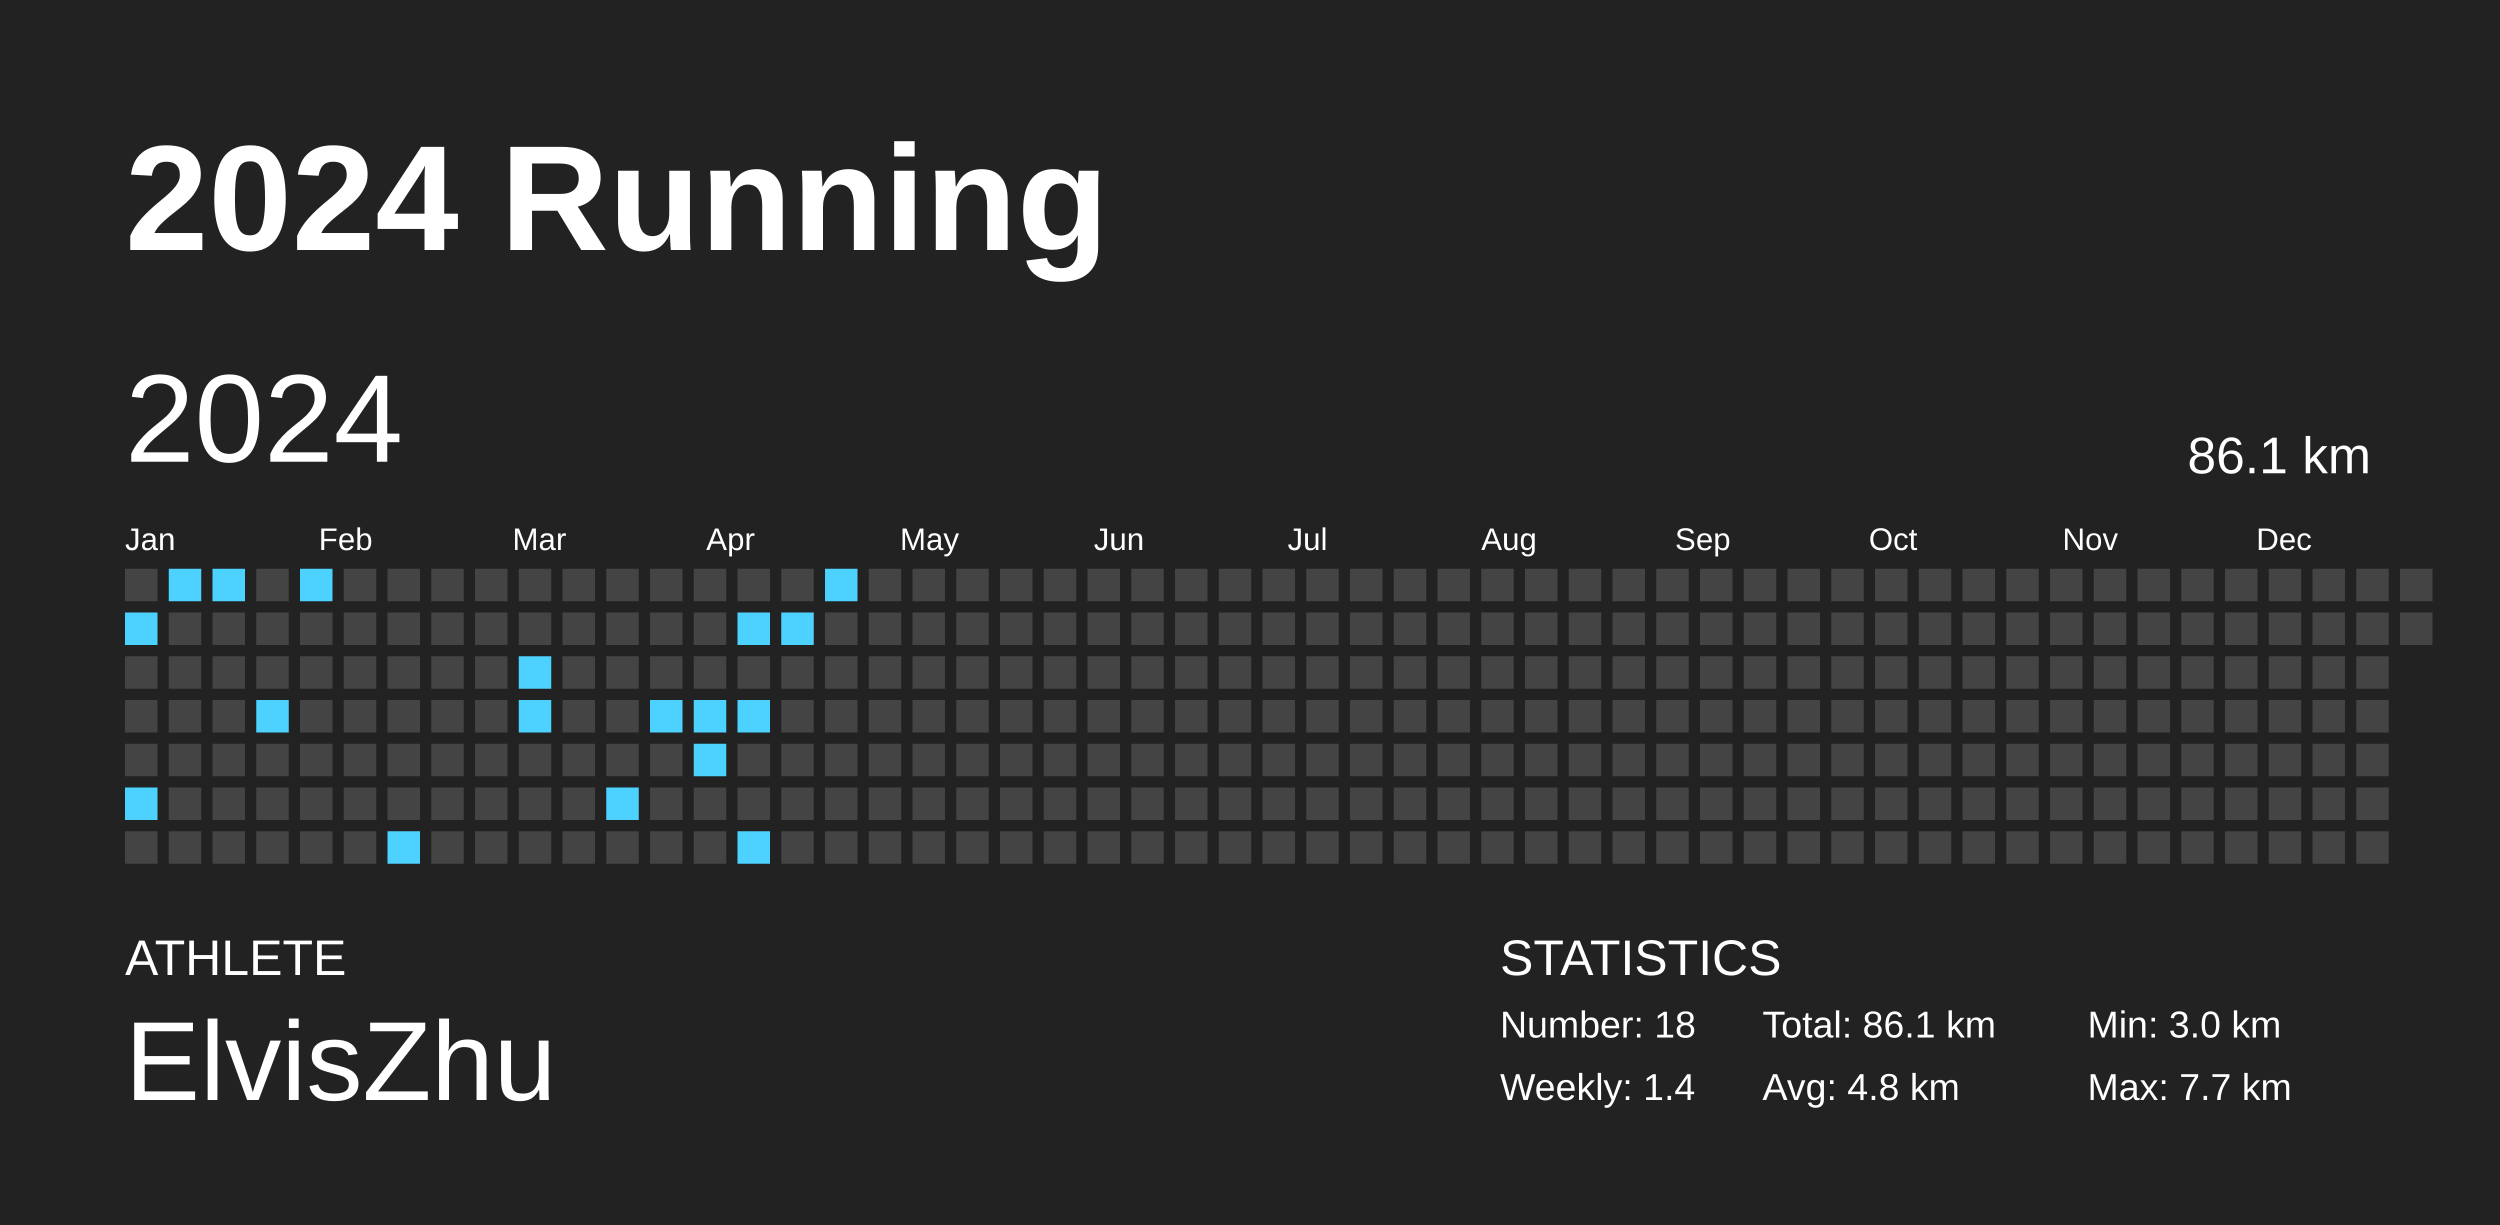
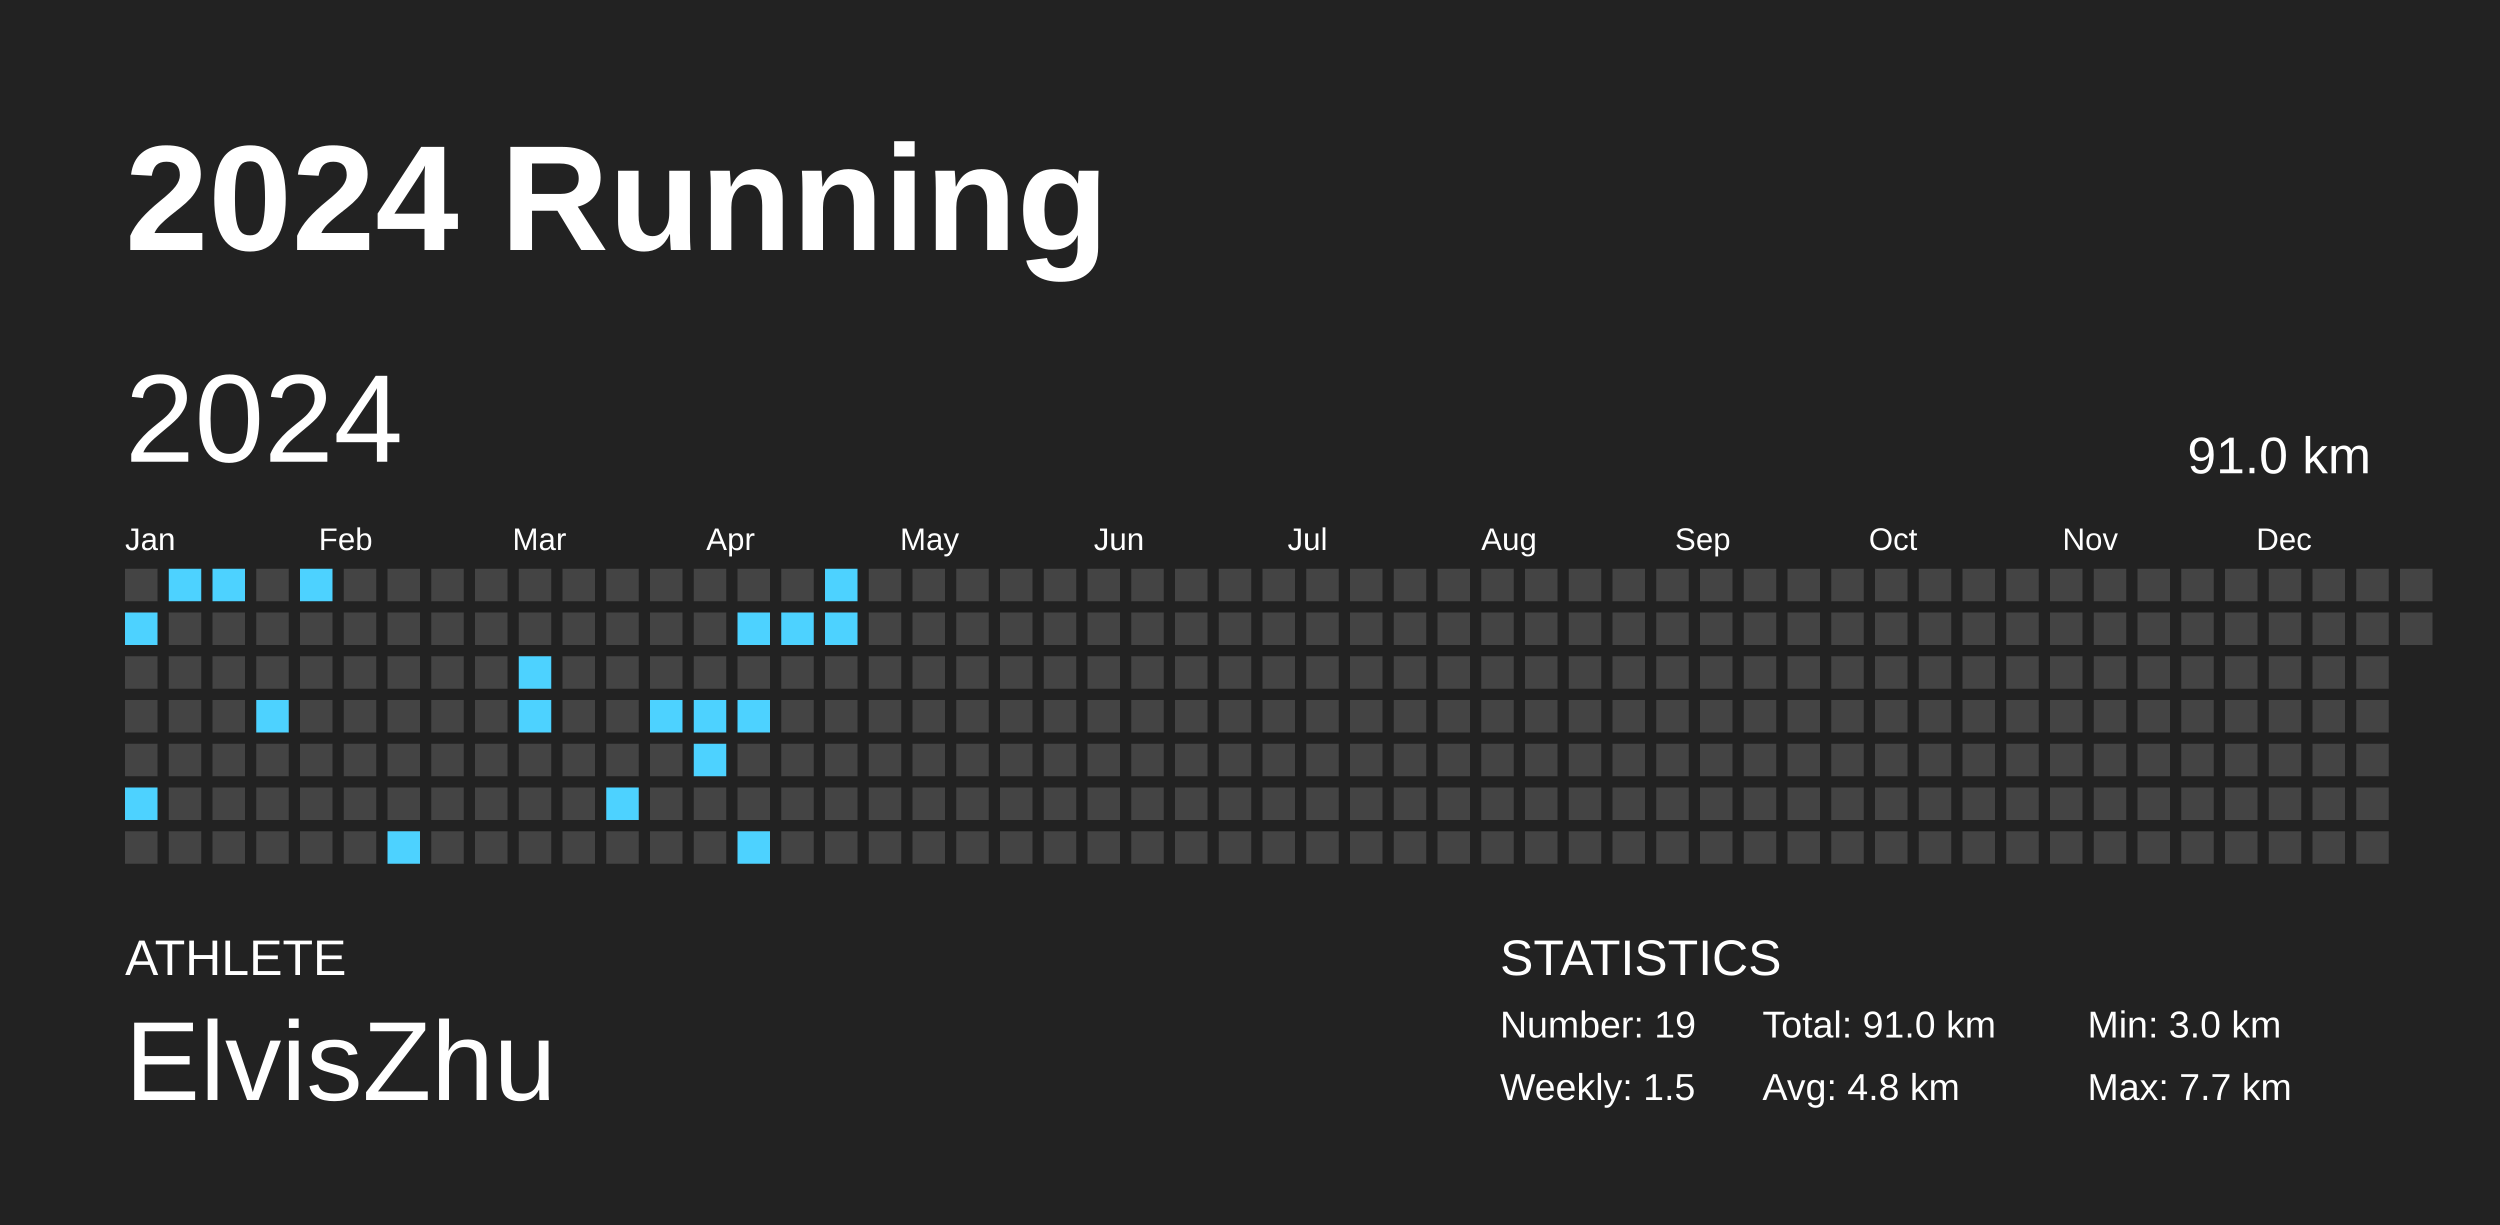
<svg xmlns="http://www.w3.org/2000/svg" baseProfile="full" height="98mm" version="1.1" viewBox="0,0,200,98" width="200mm">
  <defs />
  <rect fill="#222222" height="98" width="200" x="0" y="0" />
  <text fill="#FFFFFF" style="font-size:12px; font-family:Arial; font-weight:bold;" x="10" y="20">2024 Running</text>
  <text fill="#FFFFFF" style="font-size:4px; font-family:Arial" x="10" y="78">ATHLETE</text>
  <text fill="#FFFFFF" style="font-size:9px; font-family:Arial" x="10" y="88">ElvisZhu</text>
  <text fill="#FFFFFF" style="font-size:4px; font-family:Arial" x="120" y="78">STATISTICS</text>
-   <text fill="#FFFFFF" style="font-size:3px; font-family:Arial" x="120" y="83">Number: 18</text>
-   <text fill="#FFFFFF" style="font-size:3px; font-family:Arial" x="120" y="88">Weekly: 1.4</text>
-   <text fill="#FFFFFF" style="font-size:3px; font-family:Arial" x="141" y="83">Total: 86.1 km</text>
+   <text fill="#FFFFFF" style="font-size:3px; font-family:Arial" x="120" y="83">Number: 19</text>
+   <text fill="#FFFFFF" style="font-size:3px; font-family:Arial" x="120" y="88">Weekly: 1.5</text>
+   <text fill="#FFFFFF" style="font-size:3px; font-family:Arial" x="141" y="83">Total: 91.0 km</text>
  <text fill="#FFFFFF" style="font-size:3px; font-family:Arial" x="141" y="88">Avg: 4.8 km</text>
  <text fill="#FFFFFF" style="font-size:3px; font-family:Arial" x="167" y="83">Min: 3.0 km</text>
  <text fill="#FFFFFF" style="font-size:3px; font-family:Arial" x="167" y="88">Max: 7.7 km</text>
  <text dominant-baseline="hanging" fill="#FFFFFF" style="font-size:10.0px; font-family:Arial;" x="10" y="30">2024</text>
-   <text dominant-baseline="hanging" fill="#FFFFFF" style="font-size:4.125px; font-family:Arial;" x="175" y="35">86.1 km</text>
+   <text dominant-baseline="hanging" fill="#FFFFFF" style="font-size:4.125px; font-family:Arial;" x="175" y="35">91.0 km</text>
  <text fill="#FFFFFF" style="font-size:2.5px; font-family:Arial" x="10.0" y="44">Jan</text>
  <text fill="#FFFFFF" style="font-size:2.5px; font-family:Arial" x="25.5" y="44">Feb</text>
  <text fill="#FFFFFF" style="font-size:2.5px; font-family:Arial" x="41.0" y="44">Mar</text>
  <text fill="#FFFFFF" style="font-size:2.5px; font-family:Arial" x="56.5" y="44">Apr</text>
  <text fill="#FFFFFF" style="font-size:2.5px; font-family:Arial" x="72.0" y="44">May</text>
  <text fill="#FFFFFF" style="font-size:2.5px; font-family:Arial" x="87.5" y="44">Jun</text>
  <text fill="#FFFFFF" style="font-size:2.5px; font-family:Arial" x="103.0" y="44">Jul</text>
  <text fill="#FFFFFF" style="font-size:2.5px; font-family:Arial" x="118.5" y="44">Aug</text>
  <text fill="#FFFFFF" style="font-size:2.5px; font-family:Arial" x="134.0" y="44">Sep</text>
  <text fill="#FFFFFF" style="font-size:2.5px; font-family:Arial" x="149.5" y="44">Oct</text>
  <text fill="#FFFFFF" style="font-size:2.5px; font-family:Arial" x="165.0" y="44">Nov</text>
  <text fill="#FFFFFF" style="font-size:2.5px; font-family:Arial" x="180.5" y="44">Dec</text>
  <rect fill="#444444" height="2.6" width="2.6" x="10.0" y="45.5" />
  <rect fill="#4dd2ff" height="2.6" width="2.6" x="10.0" y="49.0" />
  <rect fill="#444444" height="2.6" width="2.6" x="10.0" y="52.5" />
  <rect fill="#444444" height="2.6" width="2.6" x="10.0" y="56.0" />
  <rect fill="#444444" height="2.6" width="2.6" x="10.0" y="59.5" />
  <rect fill="#4dd2ff" height="2.6" width="2.6" x="10.0" y="63.0" />
  <rect fill="#444444" height="2.6" width="2.6" x="10.0" y="66.5" />
  <rect fill="#4dd2ff" height="2.6" width="2.6" x="13.5" y="45.5" />
  <rect fill="#444444" height="2.6" width="2.6" x="13.5" y="49.0" />
  <rect fill="#444444" height="2.6" width="2.6" x="13.5" y="52.5" />
  <rect fill="#444444" height="2.6" width="2.6" x="13.5" y="56.0" />
  <rect fill="#444444" height="2.6" width="2.6" x="13.5" y="59.5" />
  <rect fill="#444444" height="2.6" width="2.6" x="13.5" y="63.0" />
  <rect fill="#444444" height="2.6" width="2.6" x="13.5" y="66.5" />
  <rect fill="#4dd2ff" height="2.6" width="2.6" x="17.0" y="45.5" />
  <rect fill="#444444" height="2.6" width="2.6" x="17.0" y="49.0" />
  <rect fill="#444444" height="2.6" width="2.6" x="17.0" y="52.5" />
  <rect fill="#444444" height="2.6" width="2.6" x="17.0" y="56.0" />
  <rect fill="#444444" height="2.6" width="2.6" x="17.0" y="59.5" />
  <rect fill="#444444" height="2.6" width="2.6" x="17.0" y="63.0" />
  <rect fill="#444444" height="2.6" width="2.6" x="17.0" y="66.5" />
  <rect fill="#444444" height="2.6" width="2.6" x="20.5" y="45.5" />
  <rect fill="#444444" height="2.6" width="2.6" x="20.5" y="49.0" />
  <rect fill="#444444" height="2.6" width="2.6" x="20.5" y="52.5" />
  <rect fill="#4dd2ff" height="2.6" width="2.6" x="20.5" y="56.0" />
  <rect fill="#444444" height="2.6" width="2.6" x="20.5" y="59.5" />
  <rect fill="#444444" height="2.6" width="2.6" x="20.5" y="63.0" />
  <rect fill="#444444" height="2.6" width="2.6" x="20.5" y="66.5" />
  <rect fill="#4dd2ff" height="2.6" width="2.6" x="24.0" y="45.5" />
  <rect fill="#444444" height="2.6" width="2.6" x="24.0" y="49.0" />
  <rect fill="#444444" height="2.6" width="2.6" x="24.0" y="52.5" />
  <rect fill="#444444" height="2.6" width="2.6" x="24.0" y="56.0" />
  <rect fill="#444444" height="2.6" width="2.6" x="24.0" y="59.5" />
  <rect fill="#444444" height="2.6" width="2.6" x="24.0" y="63.0" />
  <rect fill="#444444" height="2.6" width="2.6" x="24.0" y="66.5" />
  <rect fill="#444444" height="2.6" width="2.6" x="27.5" y="45.5" />
  <rect fill="#444444" height="2.6" width="2.6" x="27.5" y="49.0" />
  <rect fill="#444444" height="2.6" width="2.6" x="27.5" y="52.5" />
  <rect fill="#444444" height="2.6" width="2.6" x="27.5" y="56.0" />
  <rect fill="#444444" height="2.6" width="2.6" x="27.5" y="59.5" />
  <rect fill="#444444" height="2.6" width="2.6" x="27.5" y="63.0" />
  <rect fill="#444444" height="2.6" width="2.6" x="27.5" y="66.5" />
  <rect fill="#444444" height="2.6" width="2.6" x="31.0" y="45.5" />
  <rect fill="#444444" height="2.6" width="2.6" x="31.0" y="49.0" />
  <rect fill="#444444" height="2.6" width="2.6" x="31.0" y="52.5" />
  <rect fill="#444444" height="2.6" width="2.6" x="31.0" y="56.0" />
  <rect fill="#444444" height="2.6" width="2.6" x="31.0" y="59.5" />
  <rect fill="#444444" height="2.6" width="2.6" x="31.0" y="63.0" />
  <rect fill="#4dd2ff" height="2.6" width="2.6" x="31.0" y="66.5" />
  <rect fill="#444444" height="2.6" width="2.6" x="34.5" y="45.5" />
  <rect fill="#444444" height="2.6" width="2.6" x="34.5" y="49.0" />
  <rect fill="#444444" height="2.6" width="2.6" x="34.5" y="52.5" />
  <rect fill="#444444" height="2.6" width="2.6" x="34.5" y="56.0" />
  <rect fill="#444444" height="2.6" width="2.6" x="34.5" y="59.5" />
  <rect fill="#444444" height="2.6" width="2.6" x="34.5" y="63.0" />
  <rect fill="#444444" height="2.6" width="2.6" x="34.5" y="66.5" />
  <rect fill="#444444" height="2.6" width="2.6" x="38.0" y="45.5" />
  <rect fill="#444444" height="2.6" width="2.6" x="38.0" y="49.0" />
  <rect fill="#444444" height="2.6" width="2.6" x="38.0" y="52.5" />
  <rect fill="#444444" height="2.6" width="2.6" x="38.0" y="56.0" />
  <rect fill="#444444" height="2.6" width="2.6" x="38.0" y="59.5" />
  <rect fill="#444444" height="2.6" width="2.6" x="38.0" y="63.0" />
  <rect fill="#444444" height="2.6" width="2.6" x="38.0" y="66.5" />
  <rect fill="#444444" height="2.6" width="2.6" x="41.5" y="45.5" />
  <rect fill="#444444" height="2.6" width="2.6" x="41.5" y="49.0" />
  <rect fill="#4dd2ff" height="2.6" width="2.6" x="41.5" y="52.5" />
  <rect fill="#4dd2ff" height="2.6" width="2.6" x="41.5" y="56.0" />
  <rect fill="#444444" height="2.6" width="2.6" x="41.5" y="59.5" />
  <rect fill="#444444" height="2.6" width="2.6" x="41.5" y="63.0" />
  <rect fill="#444444" height="2.6" width="2.6" x="41.5" y="66.5" />
  <rect fill="#444444" height="2.6" width="2.6" x="45.0" y="45.5" />
  <rect fill="#444444" height="2.6" width="2.6" x="45.0" y="49.0" />
  <rect fill="#444444" height="2.6" width="2.6" x="45.0" y="52.5" />
  <rect fill="#444444" height="2.6" width="2.6" x="45.0" y="56.0" />
  <rect fill="#444444" height="2.6" width="2.6" x="45.0" y="59.5" />
  <rect fill="#444444" height="2.6" width="2.6" x="45.0" y="63.0" />
  <rect fill="#444444" height="2.6" width="2.6" x="45.0" y="66.5" />
  <rect fill="#444444" height="2.6" width="2.6" x="48.5" y="45.5" />
  <rect fill="#444444" height="2.6" width="2.6" x="48.5" y="49.0" />
  <rect fill="#444444" height="2.6" width="2.6" x="48.5" y="52.5" />
  <rect fill="#444444" height="2.6" width="2.6" x="48.5" y="56.0" />
  <rect fill="#444444" height="2.6" width="2.6" x="48.5" y="59.5" />
  <rect fill="#4dd2ff" height="2.6" width="2.6" x="48.5" y="63.0" />
  <rect fill="#444444" height="2.6" width="2.6" x="48.5" y="66.5" />
  <rect fill="#444444" height="2.6" width="2.6" x="52.0" y="45.5" />
  <rect fill="#444444" height="2.6" width="2.6" x="52.0" y="49.0" />
  <rect fill="#444444" height="2.6" width="2.6" x="52.0" y="52.5" />
  <rect fill="#4dd2ff" height="2.6" width="2.6" x="52.0" y="56.0" />
  <rect fill="#444444" height="2.6" width="2.6" x="52.0" y="59.5" />
  <rect fill="#444444" height="2.6" width="2.6" x="52.0" y="63.0" />
  <rect fill="#444444" height="2.6" width="2.6" x="52.0" y="66.5" />
  <rect fill="#444444" height="2.6" width="2.6" x="55.5" y="45.5" />
  <rect fill="#444444" height="2.6" width="2.6" x="55.5" y="49.0" />
  <rect fill="#444444" height="2.6" width="2.6" x="55.5" y="52.5" />
  <rect fill="#4dd2ff" height="2.6" width="2.6" x="55.5" y="56.0" />
  <rect fill="#4dd2ff" height="2.6" width="2.6" x="55.5" y="59.5" />
  <rect fill="#444444" height="2.6" width="2.6" x="55.5" y="63.0" />
  <rect fill="#444444" height="2.6" width="2.6" x="55.5" y="66.5" />
  <rect fill="#444444" height="2.6" width="2.6" x="59.0" y="45.5" />
  <rect fill="#4dd2ff" height="2.6" width="2.6" x="59.0" y="49.0" />
  <rect fill="#444444" height="2.6" width="2.6" x="59.0" y="52.5" />
  <rect fill="#4dd2ff" height="2.6" width="2.6" x="59.0" y="56.0" />
  <rect fill="#444444" height="2.6" width="2.6" x="59.0" y="59.5" />
  <rect fill="#444444" height="2.6" width="2.6" x="59.0" y="63.0" />
  <rect fill="#4dd2ff" height="2.6" width="2.6" x="59.0" y="66.5" />
  <rect fill="#444444" height="2.6" width="2.6" x="62.5" y="45.5" />
  <rect fill="#4dd2ff" height="2.6" width="2.6" x="62.5" y="49.0" />
  <rect fill="#444444" height="2.6" width="2.6" x="62.5" y="52.5" />
  <rect fill="#444444" height="2.6" width="2.6" x="62.5" y="56.0" />
  <rect fill="#444444" height="2.6" width="2.6" x="62.5" y="59.5" />
  <rect fill="#444444" height="2.6" width="2.6" x="62.5" y="63.0" />
  <rect fill="#444444" height="2.6" width="2.6" x="62.5" y="66.5" />
  <rect fill="#4dd2ff" height="2.6" width="2.6" x="66.0" y="45.5" />
-   <rect fill="#444444" height="2.6" width="2.6" x="66.0" y="49.0" />
+   <rect fill="#4dd2ff" height="2.6" width="2.6" x="66.0" y="49.0" />
  <rect fill="#444444" height="2.6" width="2.6" x="66.0" y="52.5" />
  <rect fill="#444444" height="2.6" width="2.6" x="66.0" y="56.0" />
  <rect fill="#444444" height="2.6" width="2.6" x="66.0" y="59.5" />
  <rect fill="#444444" height="2.6" width="2.6" x="66.0" y="63.0" />
  <rect fill="#444444" height="2.6" width="2.6" x="66.0" y="66.5" />
  <rect fill="#444444" height="2.6" width="2.6" x="69.5" y="45.5" />
  <rect fill="#444444" height="2.6" width="2.6" x="69.5" y="49.0" />
  <rect fill="#444444" height="2.6" width="2.6" x="69.5" y="52.5" />
  <rect fill="#444444" height="2.6" width="2.6" x="69.5" y="56.0" />
  <rect fill="#444444" height="2.6" width="2.6" x="69.5" y="59.5" />
  <rect fill="#444444" height="2.6" width="2.6" x="69.5" y="63.0" />
  <rect fill="#444444" height="2.6" width="2.6" x="69.5" y="66.5" />
  <rect fill="#444444" height="2.6" width="2.6" x="73.0" y="45.5" />
  <rect fill="#444444" height="2.6" width="2.6" x="73.0" y="49.0" />
  <rect fill="#444444" height="2.6" width="2.6" x="73.0" y="52.5" />
  <rect fill="#444444" height="2.6" width="2.6" x="73.0" y="56.0" />
  <rect fill="#444444" height="2.6" width="2.6" x="73.0" y="59.5" />
  <rect fill="#444444" height="2.6" width="2.6" x="73.0" y="63.0" />
  <rect fill="#444444" height="2.6" width="2.6" x="73.0" y="66.5" />
  <rect fill="#444444" height="2.6" width="2.6" x="76.5" y="45.5" />
  <rect fill="#444444" height="2.6" width="2.6" x="76.5" y="49.0" />
  <rect fill="#444444" height="2.6" width="2.6" x="76.5" y="52.5" />
  <rect fill="#444444" height="2.6" width="2.6" x="76.5" y="56.0" />
  <rect fill="#444444" height="2.6" width="2.6" x="76.5" y="59.5" />
  <rect fill="#444444" height="2.6" width="2.6" x="76.5" y="63.0" />
  <rect fill="#444444" height="2.6" width="2.6" x="76.5" y="66.5" />
  <rect fill="#444444" height="2.6" width="2.6" x="80.0" y="45.5" />
  <rect fill="#444444" height="2.6" width="2.6" x="80.0" y="49.0" />
  <rect fill="#444444" height="2.6" width="2.6" x="80.0" y="52.5" />
  <rect fill="#444444" height="2.6" width="2.6" x="80.0" y="56.0" />
  <rect fill="#444444" height="2.6" width="2.6" x="80.0" y="59.5" />
  <rect fill="#444444" height="2.6" width="2.6" x="80.0" y="63.0" />
  <rect fill="#444444" height="2.6" width="2.6" x="80.0" y="66.5" />
  <rect fill="#444444" height="2.6" width="2.6" x="83.5" y="45.5" />
  <rect fill="#444444" height="2.6" width="2.6" x="83.5" y="49.0" />
  <rect fill="#444444" height="2.6" width="2.6" x="83.5" y="52.5" />
  <rect fill="#444444" height="2.6" width="2.6" x="83.5" y="56.0" />
  <rect fill="#444444" height="2.6" width="2.6" x="83.5" y="59.5" />
  <rect fill="#444444" height="2.6" width="2.6" x="83.5" y="63.0" />
  <rect fill="#444444" height="2.6" width="2.6" x="83.5" y="66.5" />
  <rect fill="#444444" height="2.6" width="2.6" x="87.0" y="45.5" />
  <rect fill="#444444" height="2.6" width="2.6" x="87.0" y="49.0" />
  <rect fill="#444444" height="2.6" width="2.6" x="87.0" y="52.5" />
  <rect fill="#444444" height="2.6" width="2.6" x="87.0" y="56.0" />
  <rect fill="#444444" height="2.6" width="2.6" x="87.0" y="59.5" />
  <rect fill="#444444" height="2.6" width="2.6" x="87.0" y="63.0" />
  <rect fill="#444444" height="2.6" width="2.6" x="87.0" y="66.5" />
  <rect fill="#444444" height="2.6" width="2.6" x="90.5" y="45.5" />
  <rect fill="#444444" height="2.6" width="2.6" x="90.5" y="49.0" />
  <rect fill="#444444" height="2.6" width="2.6" x="90.5" y="52.5" />
  <rect fill="#444444" height="2.6" width="2.6" x="90.5" y="56.0" />
  <rect fill="#444444" height="2.6" width="2.6" x="90.5" y="59.5" />
  <rect fill="#444444" height="2.6" width="2.6" x="90.5" y="63.0" />
  <rect fill="#444444" height="2.6" width="2.6" x="90.5" y="66.5" />
  <rect fill="#444444" height="2.6" width="2.6" x="94.0" y="45.5" />
  <rect fill="#444444" height="2.6" width="2.6" x="94.0" y="49.0" />
  <rect fill="#444444" height="2.6" width="2.6" x="94.0" y="52.5" />
  <rect fill="#444444" height="2.6" width="2.6" x="94.0" y="56.0" />
  <rect fill="#444444" height="2.6" width="2.6" x="94.0" y="59.5" />
  <rect fill="#444444" height="2.6" width="2.6" x="94.0" y="63.0" />
  <rect fill="#444444" height="2.6" width="2.6" x="94.0" y="66.5" />
  <rect fill="#444444" height="2.6" width="2.6" x="97.5" y="45.5" />
  <rect fill="#444444" height="2.6" width="2.6" x="97.5" y="49.0" />
  <rect fill="#444444" height="2.6" width="2.6" x="97.5" y="52.5" />
  <rect fill="#444444" height="2.6" width="2.6" x="97.5" y="56.0" />
  <rect fill="#444444" height="2.6" width="2.6" x="97.5" y="59.5" />
  <rect fill="#444444" height="2.6" width="2.6" x="97.5" y="63.0" />
  <rect fill="#444444" height="2.6" width="2.6" x="97.5" y="66.5" />
  <rect fill="#444444" height="2.6" width="2.6" x="101.0" y="45.5" />
  <rect fill="#444444" height="2.6" width="2.6" x="101.0" y="49.0" />
  <rect fill="#444444" height="2.6" width="2.6" x="101.0" y="52.5" />
  <rect fill="#444444" height="2.6" width="2.6" x="101.0" y="56.0" />
  <rect fill="#444444" height="2.6" width="2.6" x="101.0" y="59.5" />
  <rect fill="#444444" height="2.6" width="2.6" x="101.0" y="63.0" />
  <rect fill="#444444" height="2.6" width="2.6" x="101.0" y="66.5" />
  <rect fill="#444444" height="2.6" width="2.6" x="104.5" y="45.5" />
  <rect fill="#444444" height="2.6" width="2.6" x="104.5" y="49.0" />
  <rect fill="#444444" height="2.6" width="2.6" x="104.5" y="52.5" />
  <rect fill="#444444" height="2.6" width="2.6" x="104.5" y="56.0" />
  <rect fill="#444444" height="2.6" width="2.6" x="104.5" y="59.5" />
  <rect fill="#444444" height="2.6" width="2.6" x="104.5" y="63.0" />
  <rect fill="#444444" height="2.6" width="2.6" x="104.5" y="66.5" />
  <rect fill="#444444" height="2.6" width="2.6" x="108.0" y="45.5" />
  <rect fill="#444444" height="2.6" width="2.6" x="108.0" y="49.0" />
  <rect fill="#444444" height="2.6" width="2.6" x="108.0" y="52.5" />
  <rect fill="#444444" height="2.6" width="2.6" x="108.0" y="56.0" />
  <rect fill="#444444" height="2.6" width="2.6" x="108.0" y="59.5" />
  <rect fill="#444444" height="2.6" width="2.6" x="108.0" y="63.0" />
  <rect fill="#444444" height="2.6" width="2.6" x="108.0" y="66.5" />
  <rect fill="#444444" height="2.6" width="2.6" x="111.5" y="45.5" />
  <rect fill="#444444" height="2.6" width="2.6" x="111.5" y="49.0" />
  <rect fill="#444444" height="2.6" width="2.6" x="111.5" y="52.5" />
  <rect fill="#444444" height="2.6" width="2.6" x="111.5" y="56.0" />
  <rect fill="#444444" height="2.6" width="2.6" x="111.5" y="59.5" />
  <rect fill="#444444" height="2.6" width="2.6" x="111.5" y="63.0" />
  <rect fill="#444444" height="2.6" width="2.6" x="111.5" y="66.5" />
  <rect fill="#444444" height="2.6" width="2.6" x="115.0" y="45.5" />
  <rect fill="#444444" height="2.6" width="2.6" x="115.0" y="49.0" />
  <rect fill="#444444" height="2.6" width="2.6" x="115.0" y="52.5" />
  <rect fill="#444444" height="2.6" width="2.6" x="115.0" y="56.0" />
  <rect fill="#444444" height="2.6" width="2.6" x="115.0" y="59.5" />
  <rect fill="#444444" height="2.6" width="2.6" x="115.0" y="63.0" />
  <rect fill="#444444" height="2.6" width="2.6" x="115.0" y="66.5" />
  <rect fill="#444444" height="2.6" width="2.6" x="118.5" y="45.5" />
  <rect fill="#444444" height="2.6" width="2.6" x="118.5" y="49.0" />
  <rect fill="#444444" height="2.6" width="2.6" x="118.5" y="52.5" />
  <rect fill="#444444" height="2.6" width="2.6" x="118.5" y="56.0" />
  <rect fill="#444444" height="2.6" width="2.6" x="118.5" y="59.5" />
  <rect fill="#444444" height="2.6" width="2.6" x="118.5" y="63.0" />
  <rect fill="#444444" height="2.6" width="2.6" x="118.5" y="66.5" />
  <rect fill="#444444" height="2.6" width="2.6" x="122.0" y="45.5" />
  <rect fill="#444444" height="2.6" width="2.6" x="122.0" y="49.0" />
  <rect fill="#444444" height="2.6" width="2.6" x="122.0" y="52.5" />
  <rect fill="#444444" height="2.6" width="2.6" x="122.0" y="56.0" />
  <rect fill="#444444" height="2.6" width="2.6" x="122.0" y="59.5" />
  <rect fill="#444444" height="2.6" width="2.6" x="122.0" y="63.0" />
  <rect fill="#444444" height="2.6" width="2.6" x="122.0" y="66.5" />
  <rect fill="#444444" height="2.6" width="2.6" x="125.5" y="45.5" />
  <rect fill="#444444" height="2.6" width="2.6" x="125.5" y="49.0" />
  <rect fill="#444444" height="2.6" width="2.6" x="125.5" y="52.5" />
  <rect fill="#444444" height="2.6" width="2.6" x="125.5" y="56.0" />
  <rect fill="#444444" height="2.6" width="2.6" x="125.5" y="59.5" />
  <rect fill="#444444" height="2.6" width="2.6" x="125.5" y="63.0" />
  <rect fill="#444444" height="2.6" width="2.6" x="125.5" y="66.5" />
  <rect fill="#444444" height="2.6" width="2.6" x="129.0" y="45.5" />
  <rect fill="#444444" height="2.6" width="2.6" x="129.0" y="49.0" />
  <rect fill="#444444" height="2.6" width="2.6" x="129.0" y="52.5" />
  <rect fill="#444444" height="2.6" width="2.6" x="129.0" y="56.0" />
  <rect fill="#444444" height="2.6" width="2.6" x="129.0" y="59.5" />
  <rect fill="#444444" height="2.6" width="2.6" x="129.0" y="63.0" />
  <rect fill="#444444" height="2.6" width="2.6" x="129.0" y="66.5" />
  <rect fill="#444444" height="2.6" width="2.6" x="132.5" y="45.5" />
  <rect fill="#444444" height="2.6" width="2.6" x="132.5" y="49.0" />
  <rect fill="#444444" height="2.6" width="2.6" x="132.5" y="52.5" />
  <rect fill="#444444" height="2.6" width="2.6" x="132.5" y="56.0" />
  <rect fill="#444444" height="2.6" width="2.6" x="132.5" y="59.5" />
  <rect fill="#444444" height="2.6" width="2.6" x="132.5" y="63.0" />
  <rect fill="#444444" height="2.6" width="2.6" x="132.5" y="66.5" />
  <rect fill="#444444" height="2.6" width="2.6" x="136.0" y="45.5" />
  <rect fill="#444444" height="2.6" width="2.6" x="136.0" y="49.0" />
  <rect fill="#444444" height="2.6" width="2.6" x="136.0" y="52.5" />
  <rect fill="#444444" height="2.6" width="2.6" x="136.0" y="56.0" />
  <rect fill="#444444" height="2.6" width="2.6" x="136.0" y="59.5" />
  <rect fill="#444444" height="2.6" width="2.6" x="136.0" y="63.0" />
  <rect fill="#444444" height="2.6" width="2.6" x="136.0" y="66.5" />
  <rect fill="#444444" height="2.6" width="2.6" x="139.5" y="45.5" />
  <rect fill="#444444" height="2.6" width="2.6" x="139.5" y="49.0" />
  <rect fill="#444444" height="2.6" width="2.6" x="139.5" y="52.5" />
  <rect fill="#444444" height="2.6" width="2.6" x="139.5" y="56.0" />
  <rect fill="#444444" height="2.6" width="2.6" x="139.5" y="59.5" />
  <rect fill="#444444" height="2.6" width="2.6" x="139.5" y="63.0" />
  <rect fill="#444444" height="2.6" width="2.6" x="139.5" y="66.5" />
  <rect fill="#444444" height="2.6" width="2.6" x="143.0" y="45.5" />
  <rect fill="#444444" height="2.6" width="2.6" x="143.0" y="49.0" />
  <rect fill="#444444" height="2.6" width="2.6" x="143.0" y="52.5" />
  <rect fill="#444444" height="2.6" width="2.6" x="143.0" y="56.0" />
  <rect fill="#444444" height="2.6" width="2.6" x="143.0" y="59.5" />
  <rect fill="#444444" height="2.6" width="2.6" x="143.0" y="63.0" />
  <rect fill="#444444" height="2.6" width="2.6" x="143.0" y="66.5" />
  <rect fill="#444444" height="2.6" width="2.6" x="146.5" y="45.5" />
  <rect fill="#444444" height="2.6" width="2.6" x="146.5" y="49.0" />
  <rect fill="#444444" height="2.6" width="2.6" x="146.5" y="52.5" />
  <rect fill="#444444" height="2.6" width="2.6" x="146.5" y="56.0" />
  <rect fill="#444444" height="2.6" width="2.6" x="146.5" y="59.5" />
  <rect fill="#444444" height="2.6" width="2.6" x="146.5" y="63.0" />
  <rect fill="#444444" height="2.6" width="2.6" x="146.5" y="66.5" />
  <rect fill="#444444" height="2.6" width="2.6" x="150.0" y="45.5" />
  <rect fill="#444444" height="2.6" width="2.6" x="150.0" y="49.0" />
  <rect fill="#444444" height="2.6" width="2.6" x="150.0" y="52.5" />
  <rect fill="#444444" height="2.6" width="2.6" x="150.0" y="56.0" />
  <rect fill="#444444" height="2.6" width="2.6" x="150.0" y="59.5" />
  <rect fill="#444444" height="2.6" width="2.6" x="150.0" y="63.0" />
  <rect fill="#444444" height="2.6" width="2.6" x="150.0" y="66.5" />
  <rect fill="#444444" height="2.6" width="2.6" x="153.5" y="45.5" />
  <rect fill="#444444" height="2.6" width="2.6" x="153.5" y="49.0" />
  <rect fill="#444444" height="2.6" width="2.6" x="153.5" y="52.5" />
  <rect fill="#444444" height="2.6" width="2.6" x="153.5" y="56.0" />
  <rect fill="#444444" height="2.6" width="2.6" x="153.5" y="59.5" />
  <rect fill="#444444" height="2.6" width="2.6" x="153.5" y="63.0" />
  <rect fill="#444444" height="2.6" width="2.6" x="153.5" y="66.5" />
  <rect fill="#444444" height="2.6" width="2.6" x="157.0" y="45.5" />
  <rect fill="#444444" height="2.6" width="2.6" x="157.0" y="49.0" />
  <rect fill="#444444" height="2.6" width="2.6" x="157.0" y="52.5" />
  <rect fill="#444444" height="2.6" width="2.6" x="157.0" y="56.0" />
  <rect fill="#444444" height="2.6" width="2.6" x="157.0" y="59.5" />
  <rect fill="#444444" height="2.6" width="2.6" x="157.0" y="63.0" />
  <rect fill="#444444" height="2.6" width="2.6" x="157.0" y="66.5" />
  <rect fill="#444444" height="2.6" width="2.6" x="160.5" y="45.5" />
  <rect fill="#444444" height="2.6" width="2.6" x="160.5" y="49.0" />
  <rect fill="#444444" height="2.6" width="2.6" x="160.5" y="52.5" />
  <rect fill="#444444" height="2.6" width="2.6" x="160.5" y="56.0" />
  <rect fill="#444444" height="2.6" width="2.6" x="160.5" y="59.5" />
  <rect fill="#444444" height="2.6" width="2.6" x="160.5" y="63.0" />
  <rect fill="#444444" height="2.6" width="2.6" x="160.5" y="66.5" />
  <rect fill="#444444" height="2.6" width="2.6" x="164.0" y="45.5" />
  <rect fill="#444444" height="2.6" width="2.6" x="164.0" y="49.0" />
  <rect fill="#444444" height="2.6" width="2.6" x="164.0" y="52.5" />
  <rect fill="#444444" height="2.6" width="2.6" x="164.0" y="56.0" />
  <rect fill="#444444" height="2.6" width="2.6" x="164.0" y="59.5" />
  <rect fill="#444444" height="2.6" width="2.6" x="164.0" y="63.0" />
  <rect fill="#444444" height="2.6" width="2.6" x="164.0" y="66.5" />
  <rect fill="#444444" height="2.6" width="2.6" x="167.5" y="45.5" />
  <rect fill="#444444" height="2.6" width="2.6" x="167.5" y="49.0" />
  <rect fill="#444444" height="2.6" width="2.6" x="167.5" y="52.5" />
  <rect fill="#444444" height="2.6" width="2.6" x="167.5" y="56.0" />
  <rect fill="#444444" height="2.6" width="2.6" x="167.5" y="59.5" />
  <rect fill="#444444" height="2.6" width="2.6" x="167.5" y="63.0" />
  <rect fill="#444444" height="2.6" width="2.6" x="167.5" y="66.5" />
  <rect fill="#444444" height="2.6" width="2.6" x="171.0" y="45.5" />
  <rect fill="#444444" height="2.6" width="2.6" x="171.0" y="49.0" />
  <rect fill="#444444" height="2.6" width="2.6" x="171.0" y="52.5" />
  <rect fill="#444444" height="2.6" width="2.6" x="171.0" y="56.0" />
  <rect fill="#444444" height="2.6" width="2.6" x="171.0" y="59.5" />
  <rect fill="#444444" height="2.6" width="2.6" x="171.0" y="63.0" />
  <rect fill="#444444" height="2.6" width="2.6" x="171.0" y="66.5" />
  <rect fill="#444444" height="2.6" width="2.6" x="174.5" y="45.5" />
  <rect fill="#444444" height="2.6" width="2.6" x="174.5" y="49.0" />
  <rect fill="#444444" height="2.6" width="2.6" x="174.5" y="52.5" />
  <rect fill="#444444" height="2.6" width="2.6" x="174.5" y="56.0" />
  <rect fill="#444444" height="2.6" width="2.6" x="174.5" y="59.5" />
  <rect fill="#444444" height="2.6" width="2.6" x="174.5" y="63.0" />
  <rect fill="#444444" height="2.6" width="2.6" x="174.5" y="66.5" />
  <rect fill="#444444" height="2.6" width="2.6" x="178.0" y="45.5" />
  <rect fill="#444444" height="2.6" width="2.6" x="178.0" y="49.0" />
  <rect fill="#444444" height="2.6" width="2.6" x="178.0" y="52.5" />
  <rect fill="#444444" height="2.6" width="2.6" x="178.0" y="56.0" />
  <rect fill="#444444" height="2.6" width="2.6" x="178.0" y="59.5" />
  <rect fill="#444444" height="2.6" width="2.6" x="178.0" y="63.0" />
  <rect fill="#444444" height="2.6" width="2.6" x="178.0" y="66.5" />
  <rect fill="#444444" height="2.6" width="2.6" x="181.5" y="45.5" />
  <rect fill="#444444" height="2.6" width="2.6" x="181.5" y="49.0" />
  <rect fill="#444444" height="2.6" width="2.6" x="181.5" y="52.5" />
  <rect fill="#444444" height="2.6" width="2.6" x="181.5" y="56.0" />
  <rect fill="#444444" height="2.6" width="2.6" x="181.5" y="59.5" />
  <rect fill="#444444" height="2.6" width="2.6" x="181.5" y="63.0" />
  <rect fill="#444444" height="2.6" width="2.6" x="181.5" y="66.5" />
  <rect fill="#444444" height="2.6" width="2.6" x="185.0" y="45.5" />
  <rect fill="#444444" height="2.6" width="2.6" x="185.0" y="49.0" />
  <rect fill="#444444" height="2.6" width="2.6" x="185.0" y="52.5" />
  <rect fill="#444444" height="2.6" width="2.6" x="185.0" y="56.0" />
  <rect fill="#444444" height="2.6" width="2.6" x="185.0" y="59.5" />
  <rect fill="#444444" height="2.6" width="2.6" x="185.0" y="63.0" />
  <rect fill="#444444" height="2.6" width="2.6" x="185.0" y="66.5" />
  <rect fill="#444444" height="2.6" width="2.6" x="188.5" y="45.5" />
  <rect fill="#444444" height="2.6" width="2.6" x="188.5" y="49.0" />
  <rect fill="#444444" height="2.6" width="2.6" x="188.5" y="52.5" />
  <rect fill="#444444" height="2.6" width="2.6" x="188.5" y="56.0" />
  <rect fill="#444444" height="2.6" width="2.6" x="188.5" y="59.5" />
  <rect fill="#444444" height="2.6" width="2.6" x="188.5" y="63.0" />
  <rect fill="#444444" height="2.6" width="2.6" x="188.5" y="66.5" />
  <rect fill="#444444" height="2.6" width="2.6" x="192.0" y="45.5" />
  <rect fill="#444444" height="2.6" width="2.6" x="192.0" y="49.0" />
</svg>
